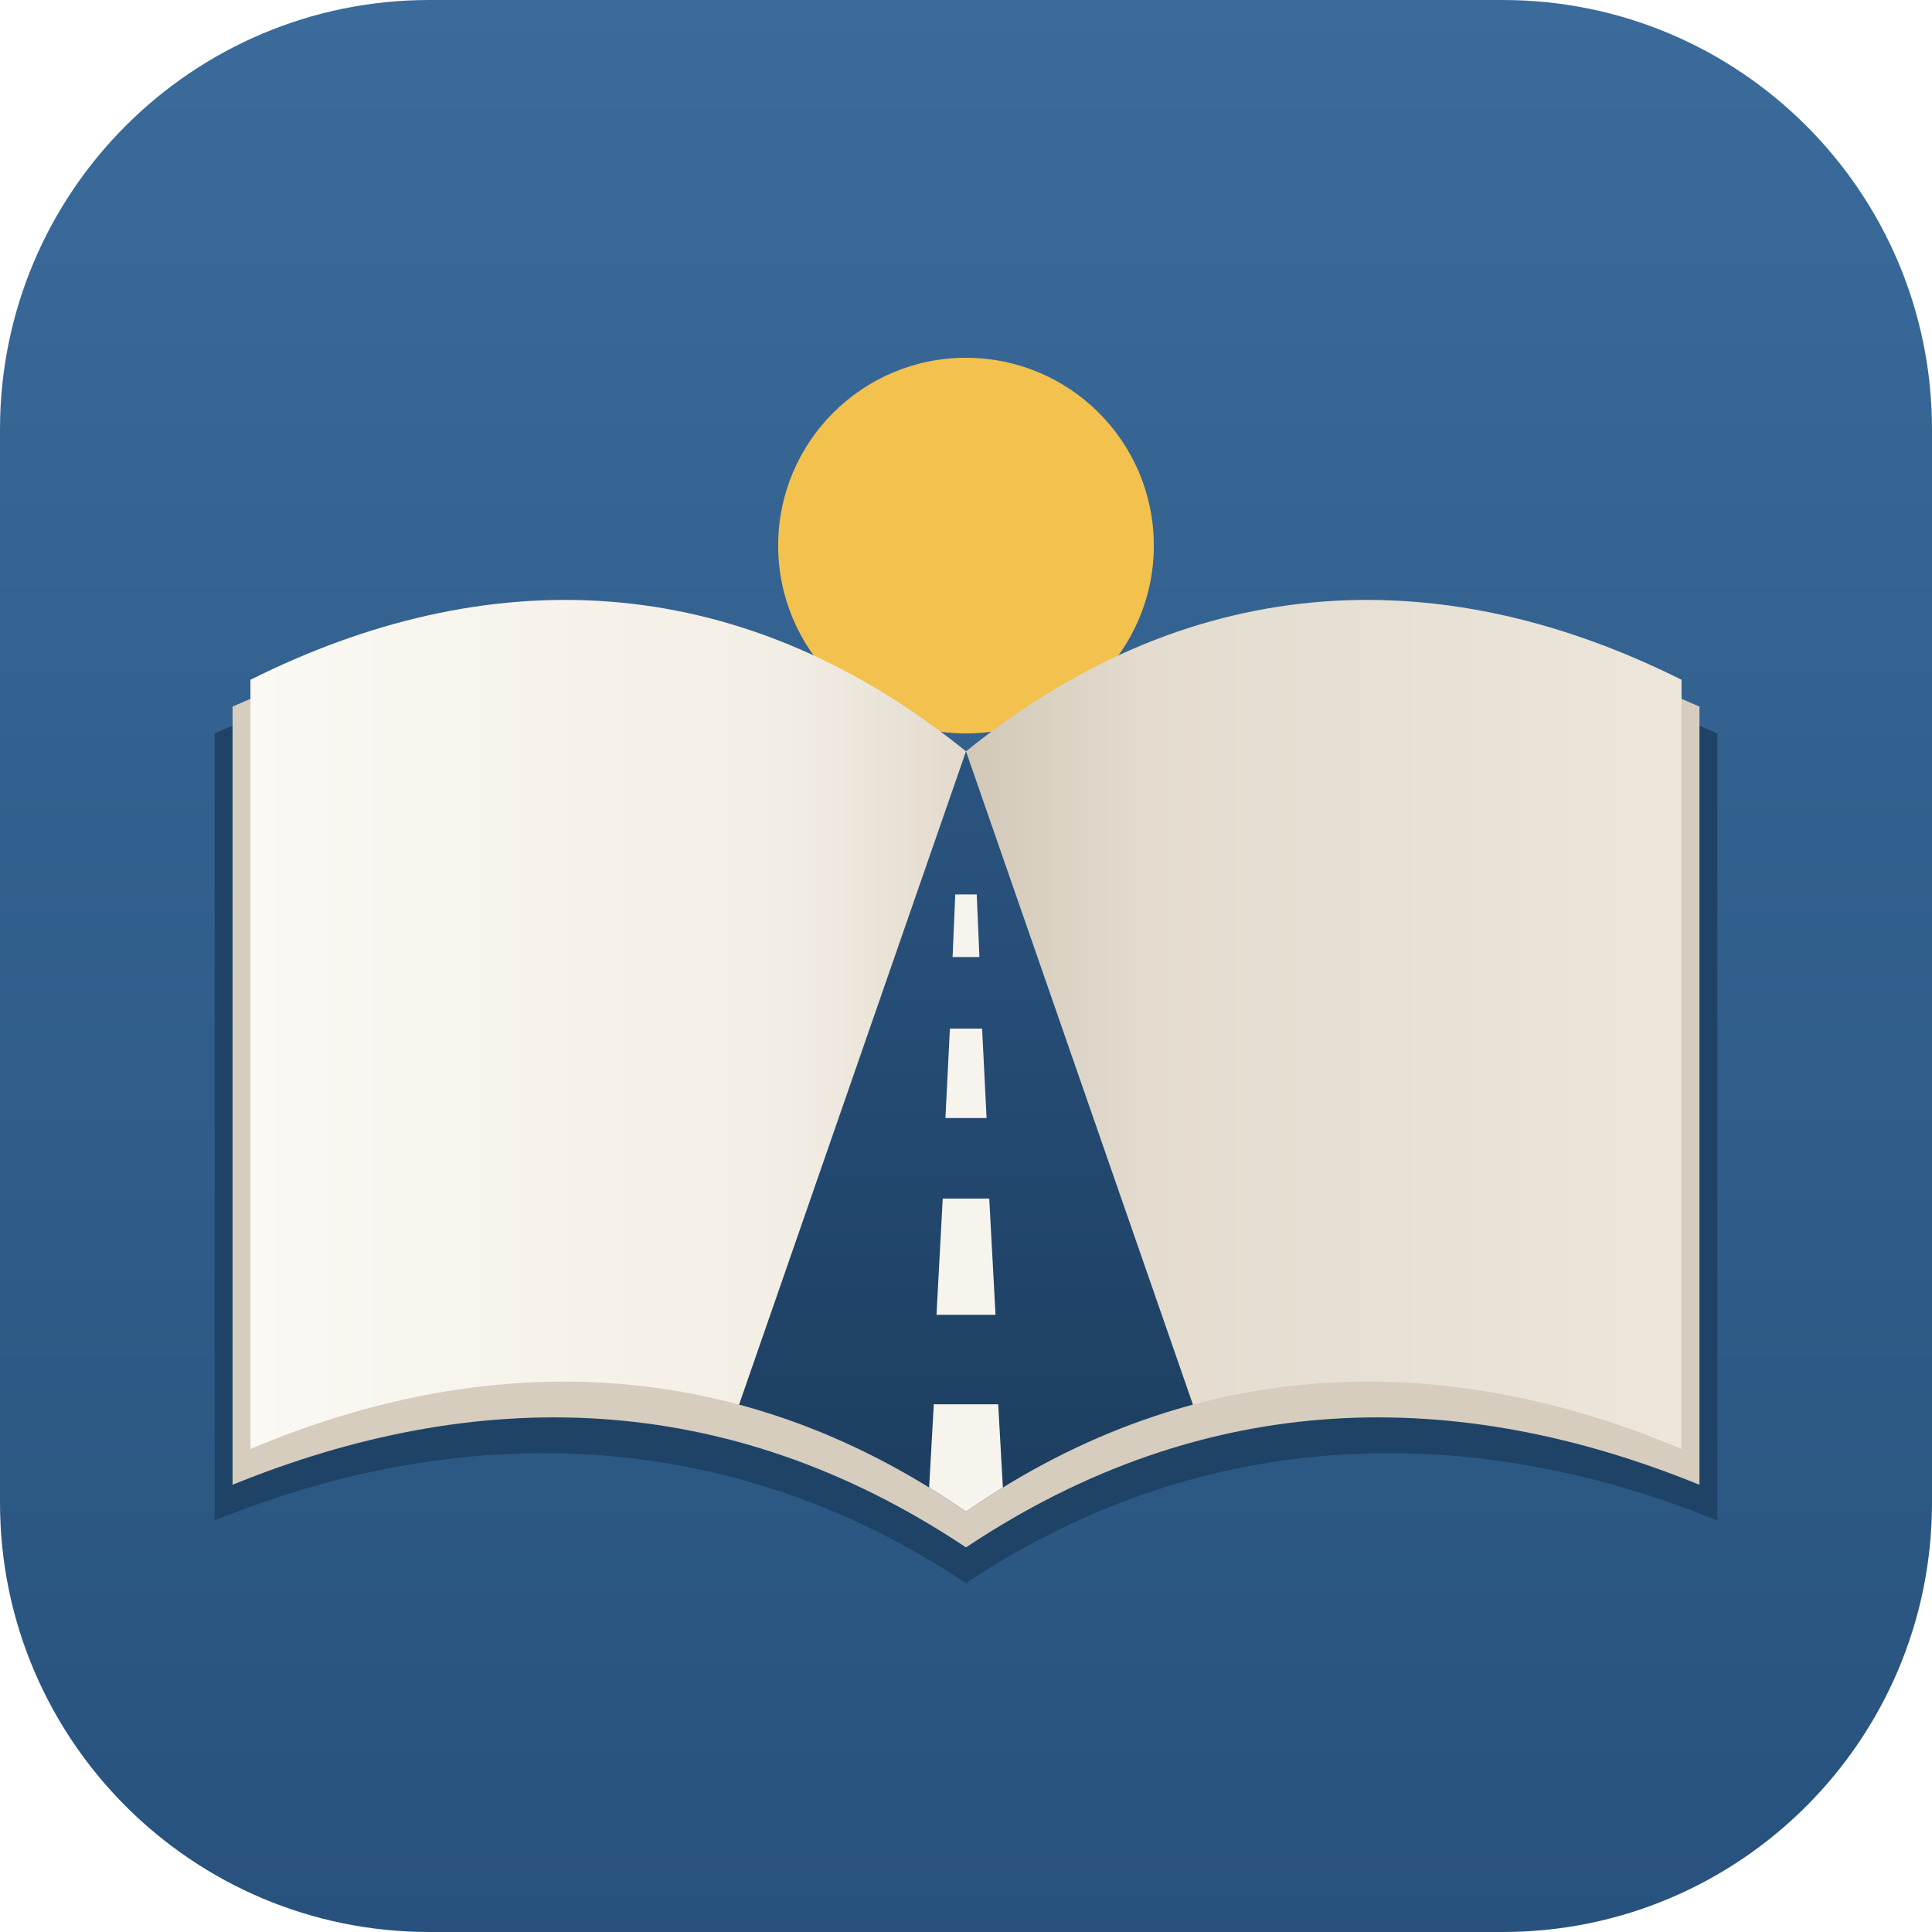
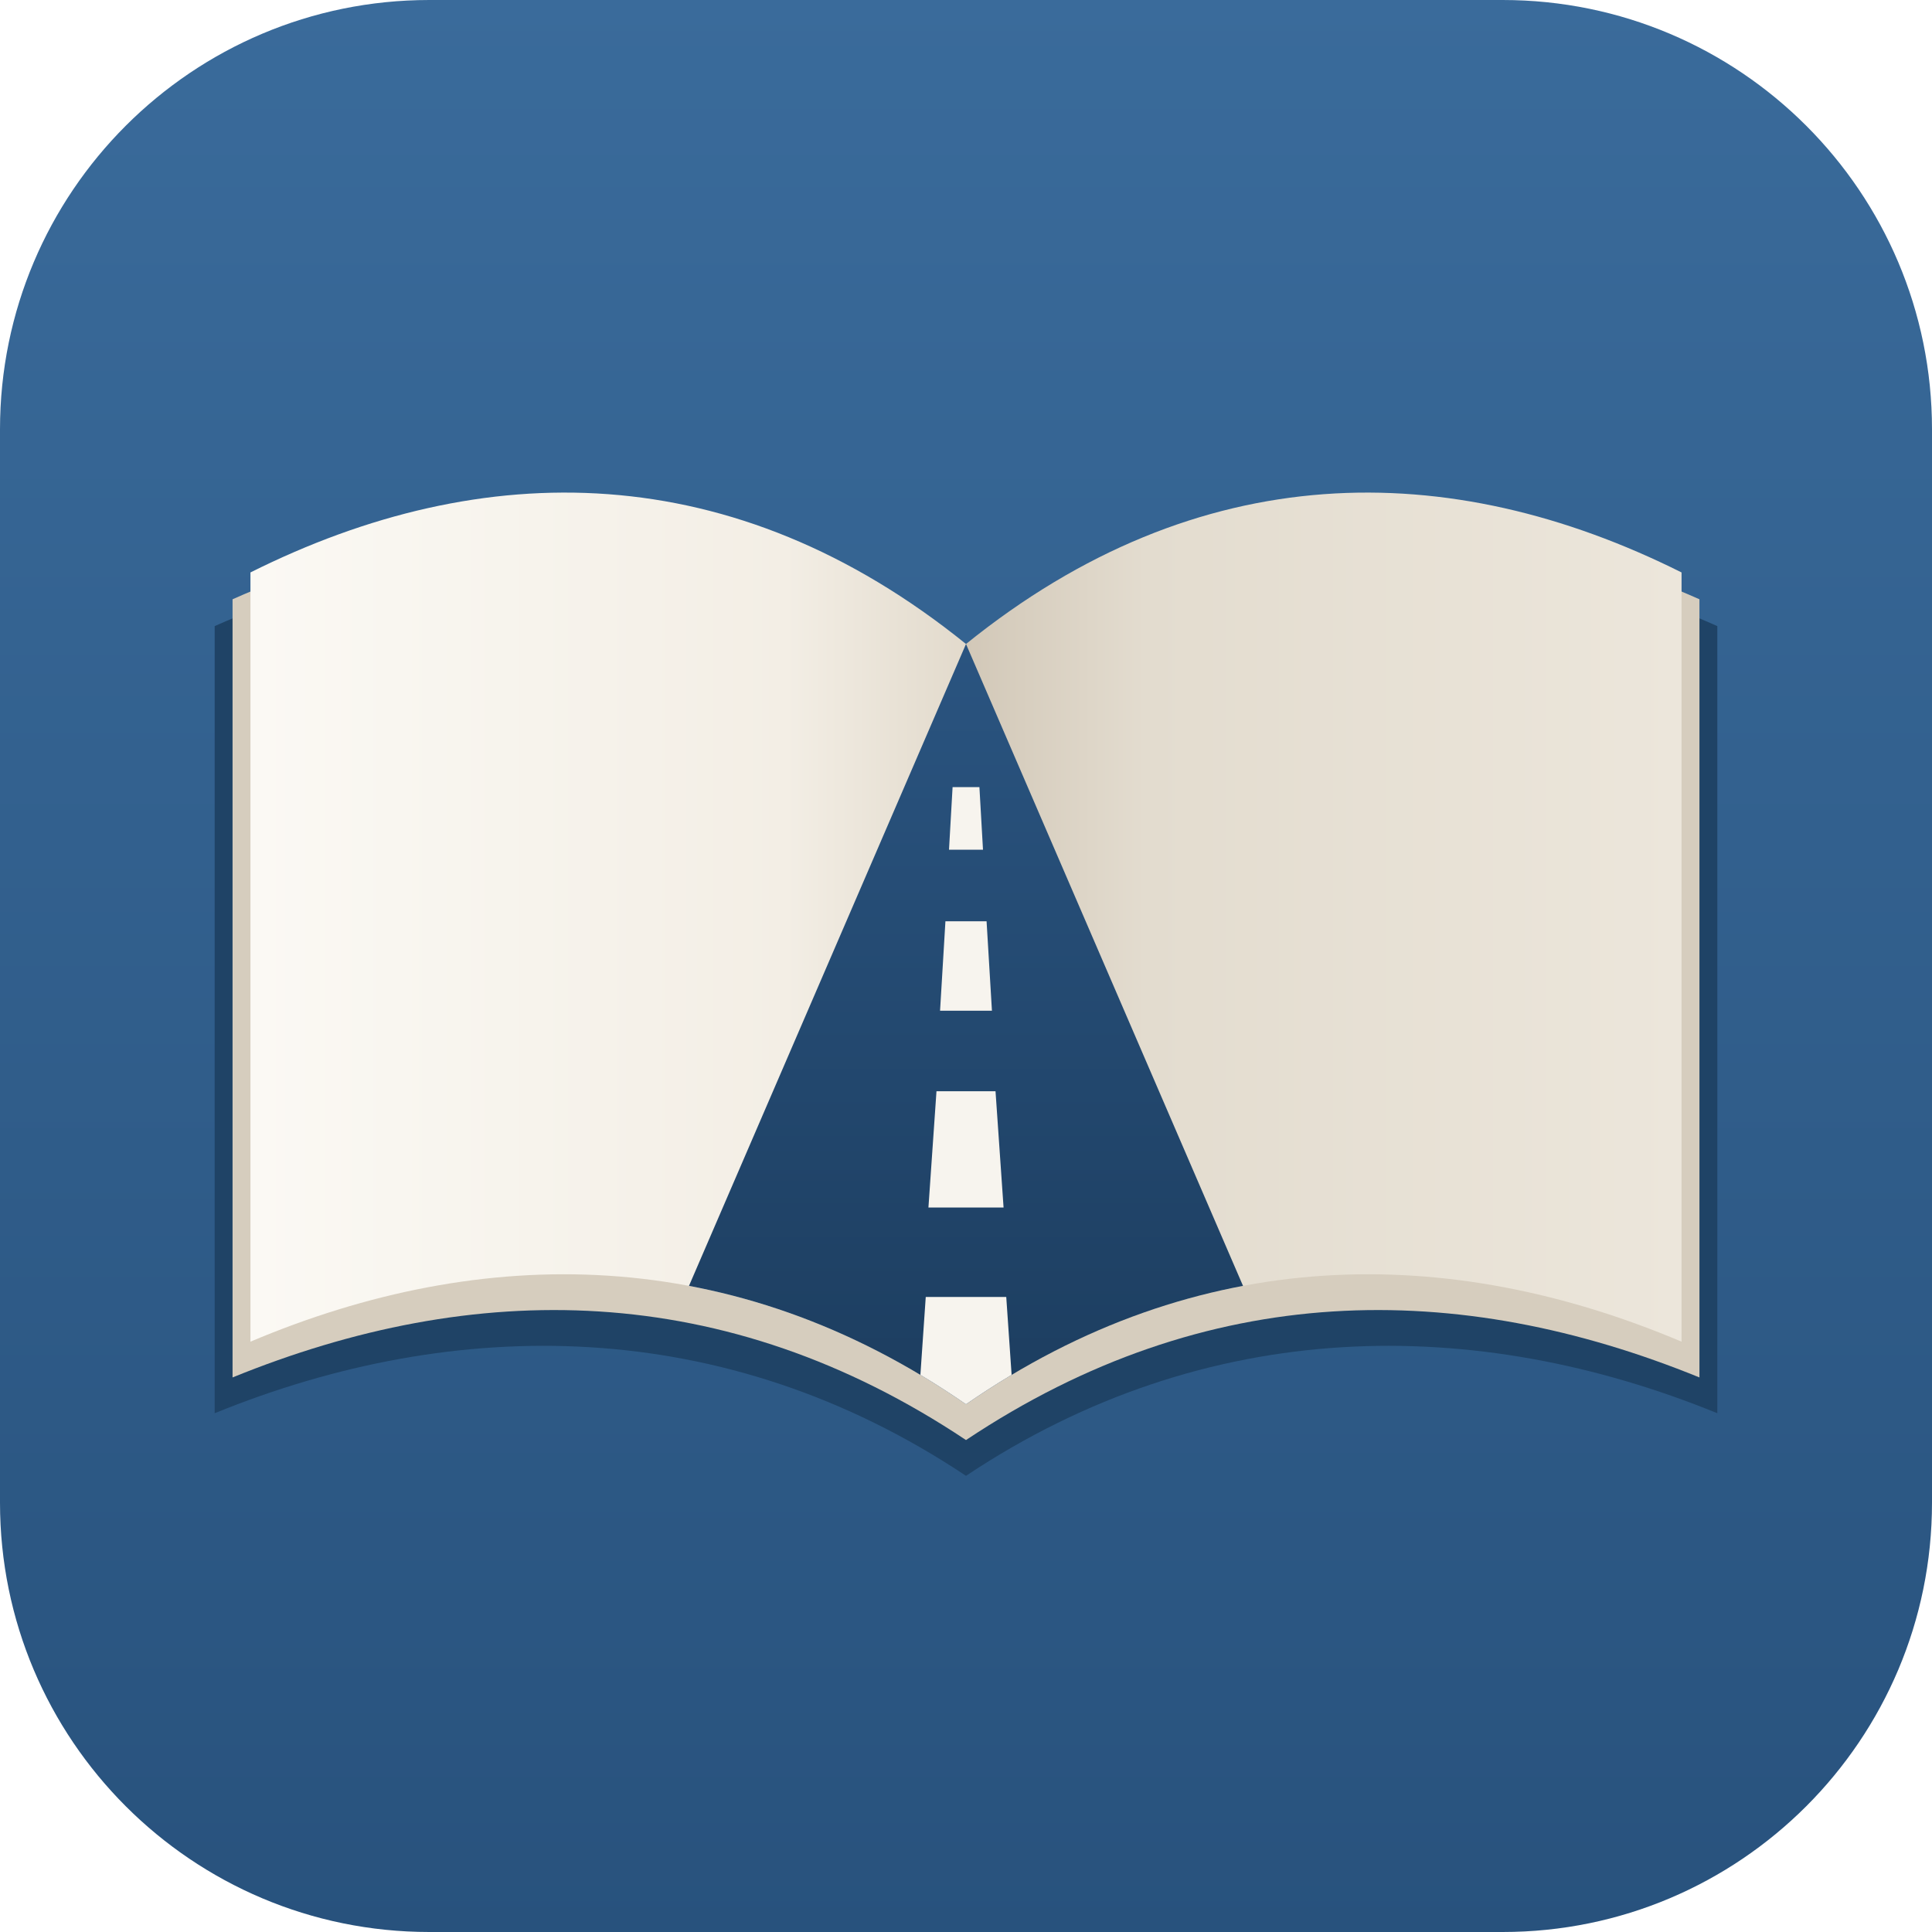
<svg xmlns="http://www.w3.org/2000/svg" viewBox="0 0 108 108">
  <defs>
    <linearGradient id="tile" x1="0" y1="0" x2="0" y2="1">
      <stop offset="0" stop-color="#3A6B9B" />
      <stop offset="1" stop-color="#28527D" />
    </linearGradient>
    <linearGradient id="pageL" x1="0" y1="0" x2="1" y2="0">
      <stop offset="0" stop-color="#FBF9F4" />
      <stop offset=".75" stop-color="#F3EEE5" />
      <stop offset="1" stop-color="#E2DACC" />
    </linearGradient>
    <linearGradient id="pageR" x1="1" y1="0" x2="0" y2="0">
      <stop offset="0" stop-color="#ECE6DB" />
      <stop offset=".75" stop-color="#E3DCCF" />
      <stop offset="1" stop-color="#D2C8B8" />
    </linearGradient>
    <linearGradient id="road" x1="0" y1="0" x2="0" y2="1">
      <stop offset="0" stop-color="#2A5480" />
      <stop offset="1" stop-color="#1B3B5C" />
    </linearGradient>
    <clipPath id="book">
      <path d="M14 40.5C27 34 41 34 54 44.5C67 34 81 34 94 40.5V83.5C81 78 67 78 54 87C41 78 27 78 14 83.5Z" />
    </clipPath>
  </defs>
  <rect width="108" height="108" rx="24" fill="url(#tile)" />
-   <g id="glyph" transform="translate(0 -2.5)">
-     <circle cx="54" cy="33" r="10.5" fill="#F2C14E" />
+   <g id="glyph" transform="translate(0 -8.5)">
    <path d="M12 43.5C25.5 37.5 40.5 37.5 54 47.5C67.5 37.5 82.5 37.5 96 43.5V87.5C82.5 82 67.5 82 54 91C40.5 82 25.5 82 12 87.5Z" fill="#1F4366" />
    <path d="M13 42C26.5 36 40.5 36 54 46C67.5 36 81.5 36 95 42V85.5C81.5 80 67.5 80 54 89C40.5 80 26.5 80 13 85.5Z" fill="#D6CDBE" />
    <path d="M14 40.5C27 34 41 34 54 44.5V87C41 78 27 78 14 83.5Z" fill="url(#pageL)" />
    <path d="M94 40.5C81 34 67 34 54 44.5V87C67 78 81 78 94 83.5Z" fill="url(#pageR)" />
    <g clip-path="url(#book)">
-       <path d="M54 44.5L37.5 92H70.5Z" fill="url(#road)" />
-       <path d="M53.4 52.5h1.2l.15 3.5h-1.5zM53.1 60h1.8l.25 5h-2.3zM52.7 69.5h2.6l.35 6.5h-3.3zM52.2 81h3.6l.45 8h-4.5z" fill="#F7F4EE" />
+       <path d="M54 44.5L33.5 92H74.5Z" fill="url(#road)" />
+       <path d="M53.25 52.5h1.5l.2 3.5h-1.9zM52.85 60h2.3l.3 5h-2.9zM52.35 69.5h3.3l.45 6.5h-4.2zM51.75 81h4.5l.55 8h-5.6z" fill="#F7F4EE" />
    </g>
  </g>
</svg>
